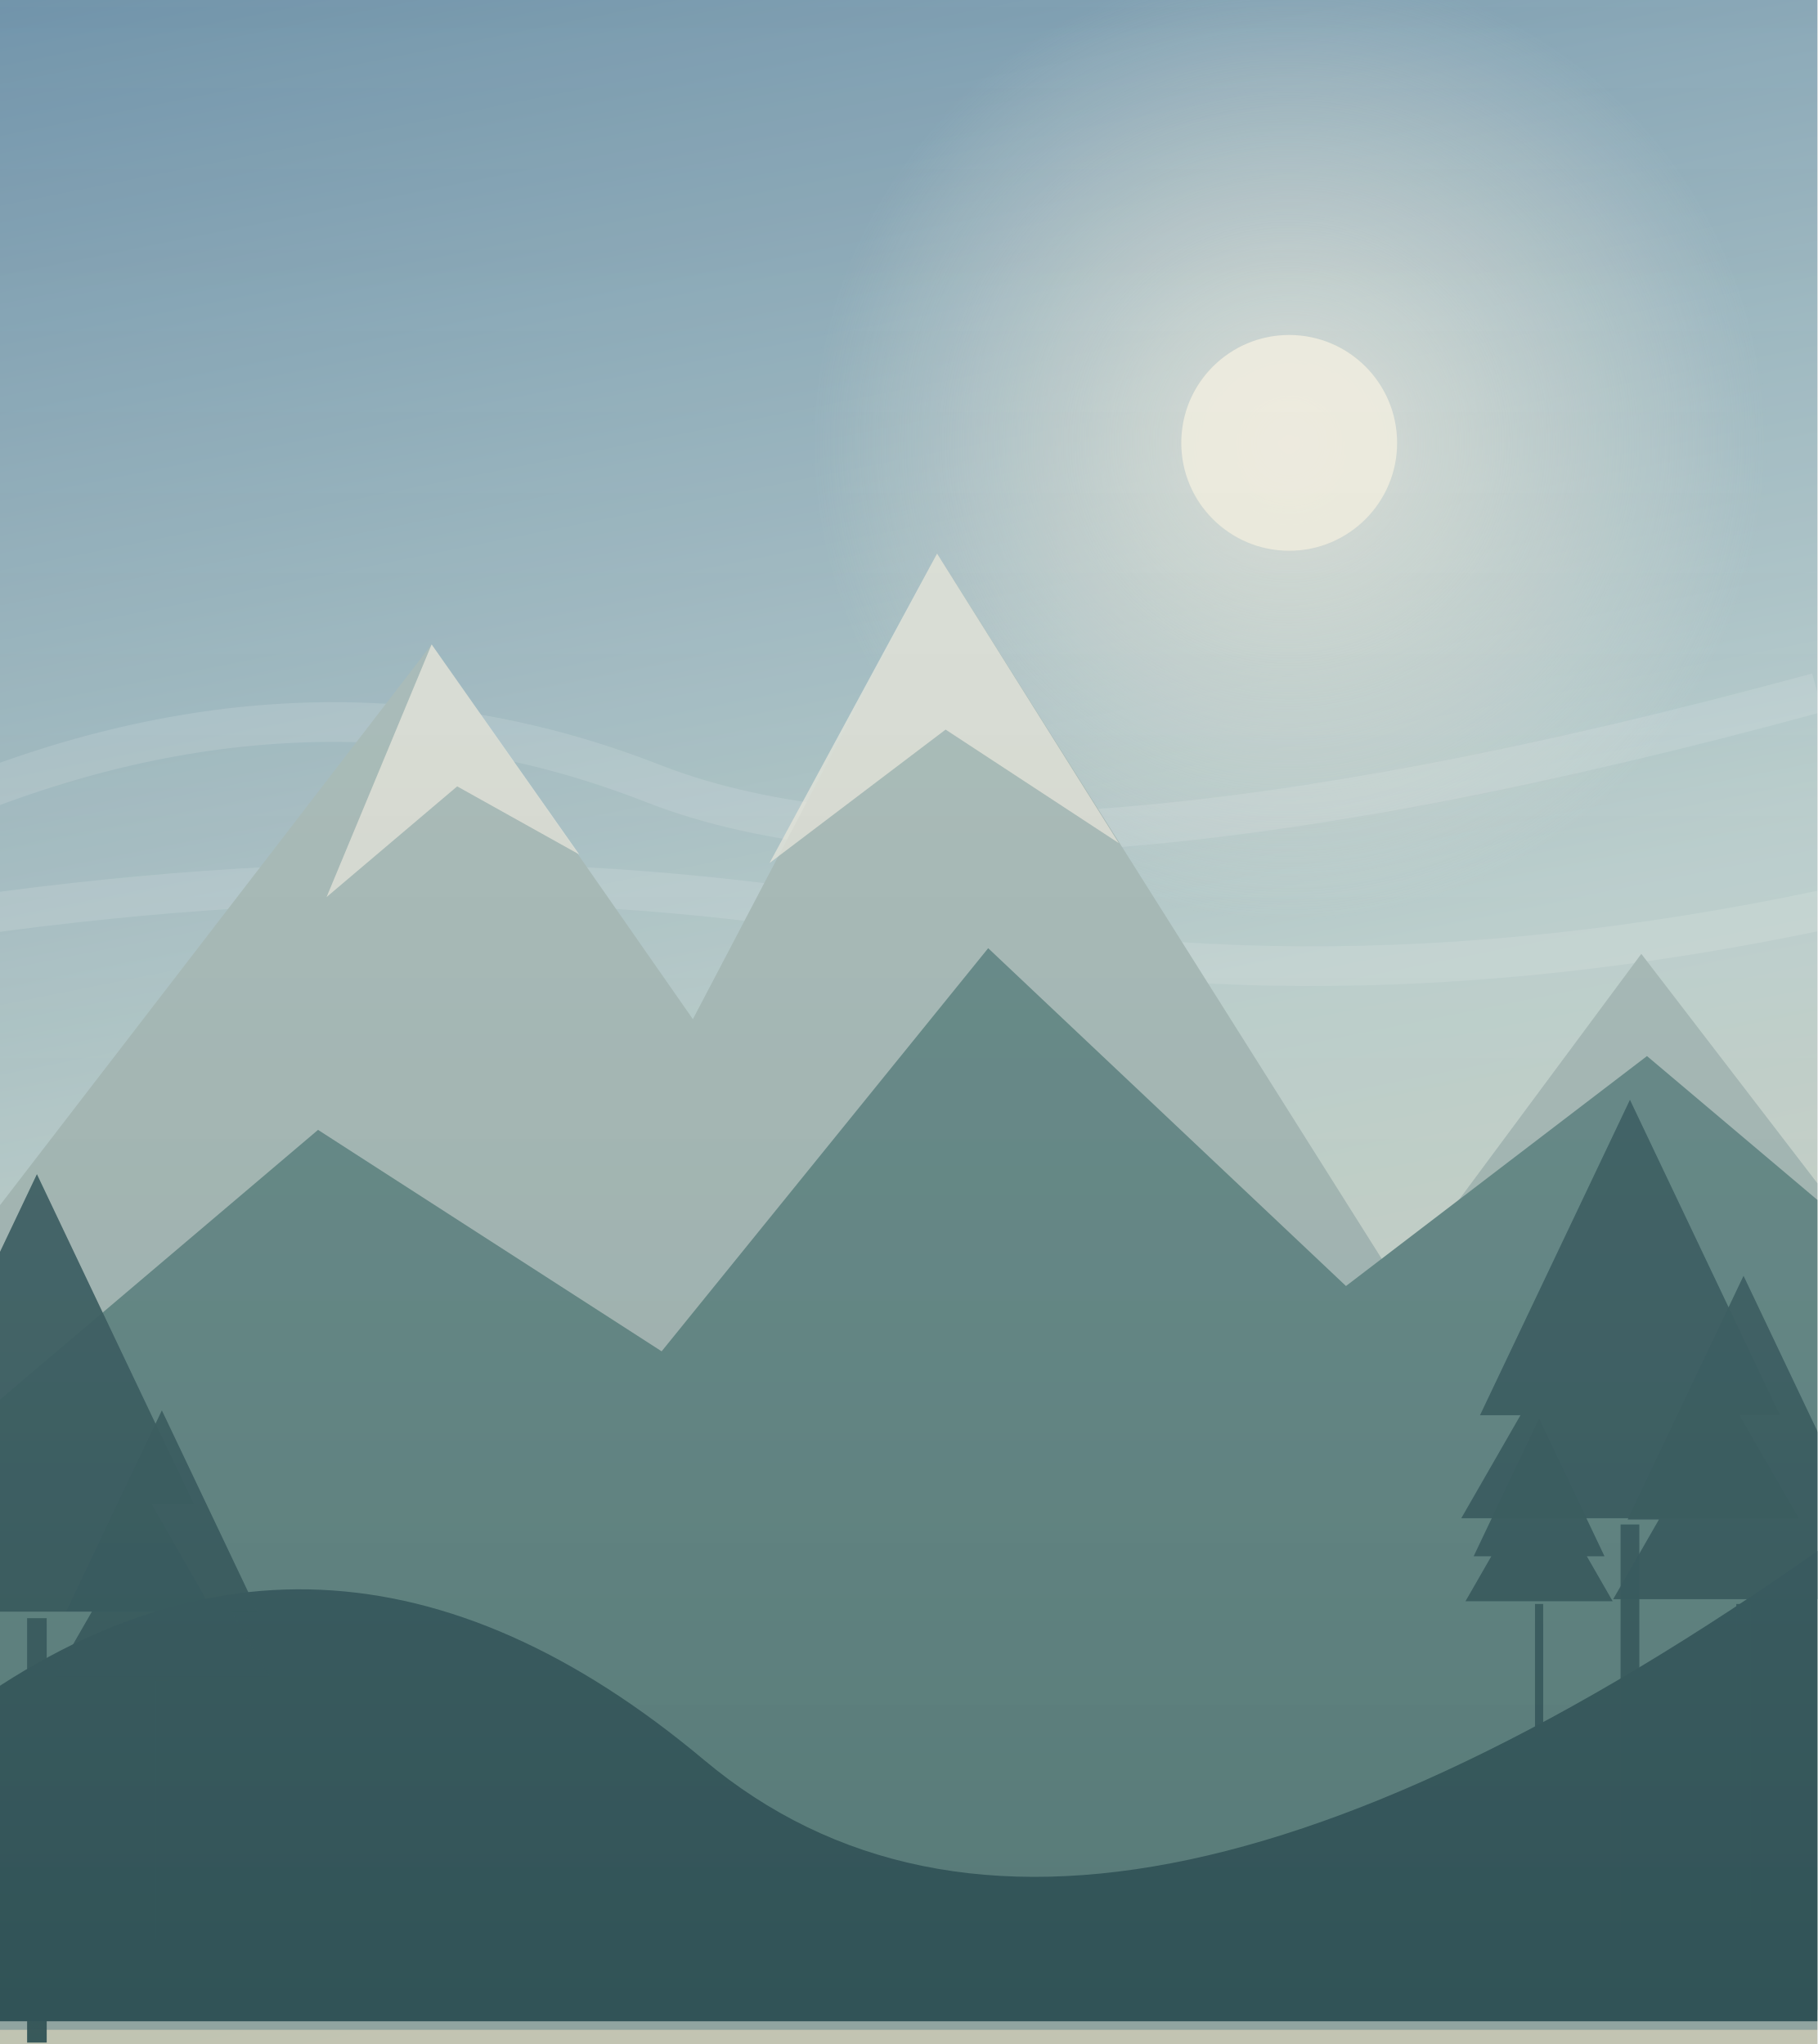
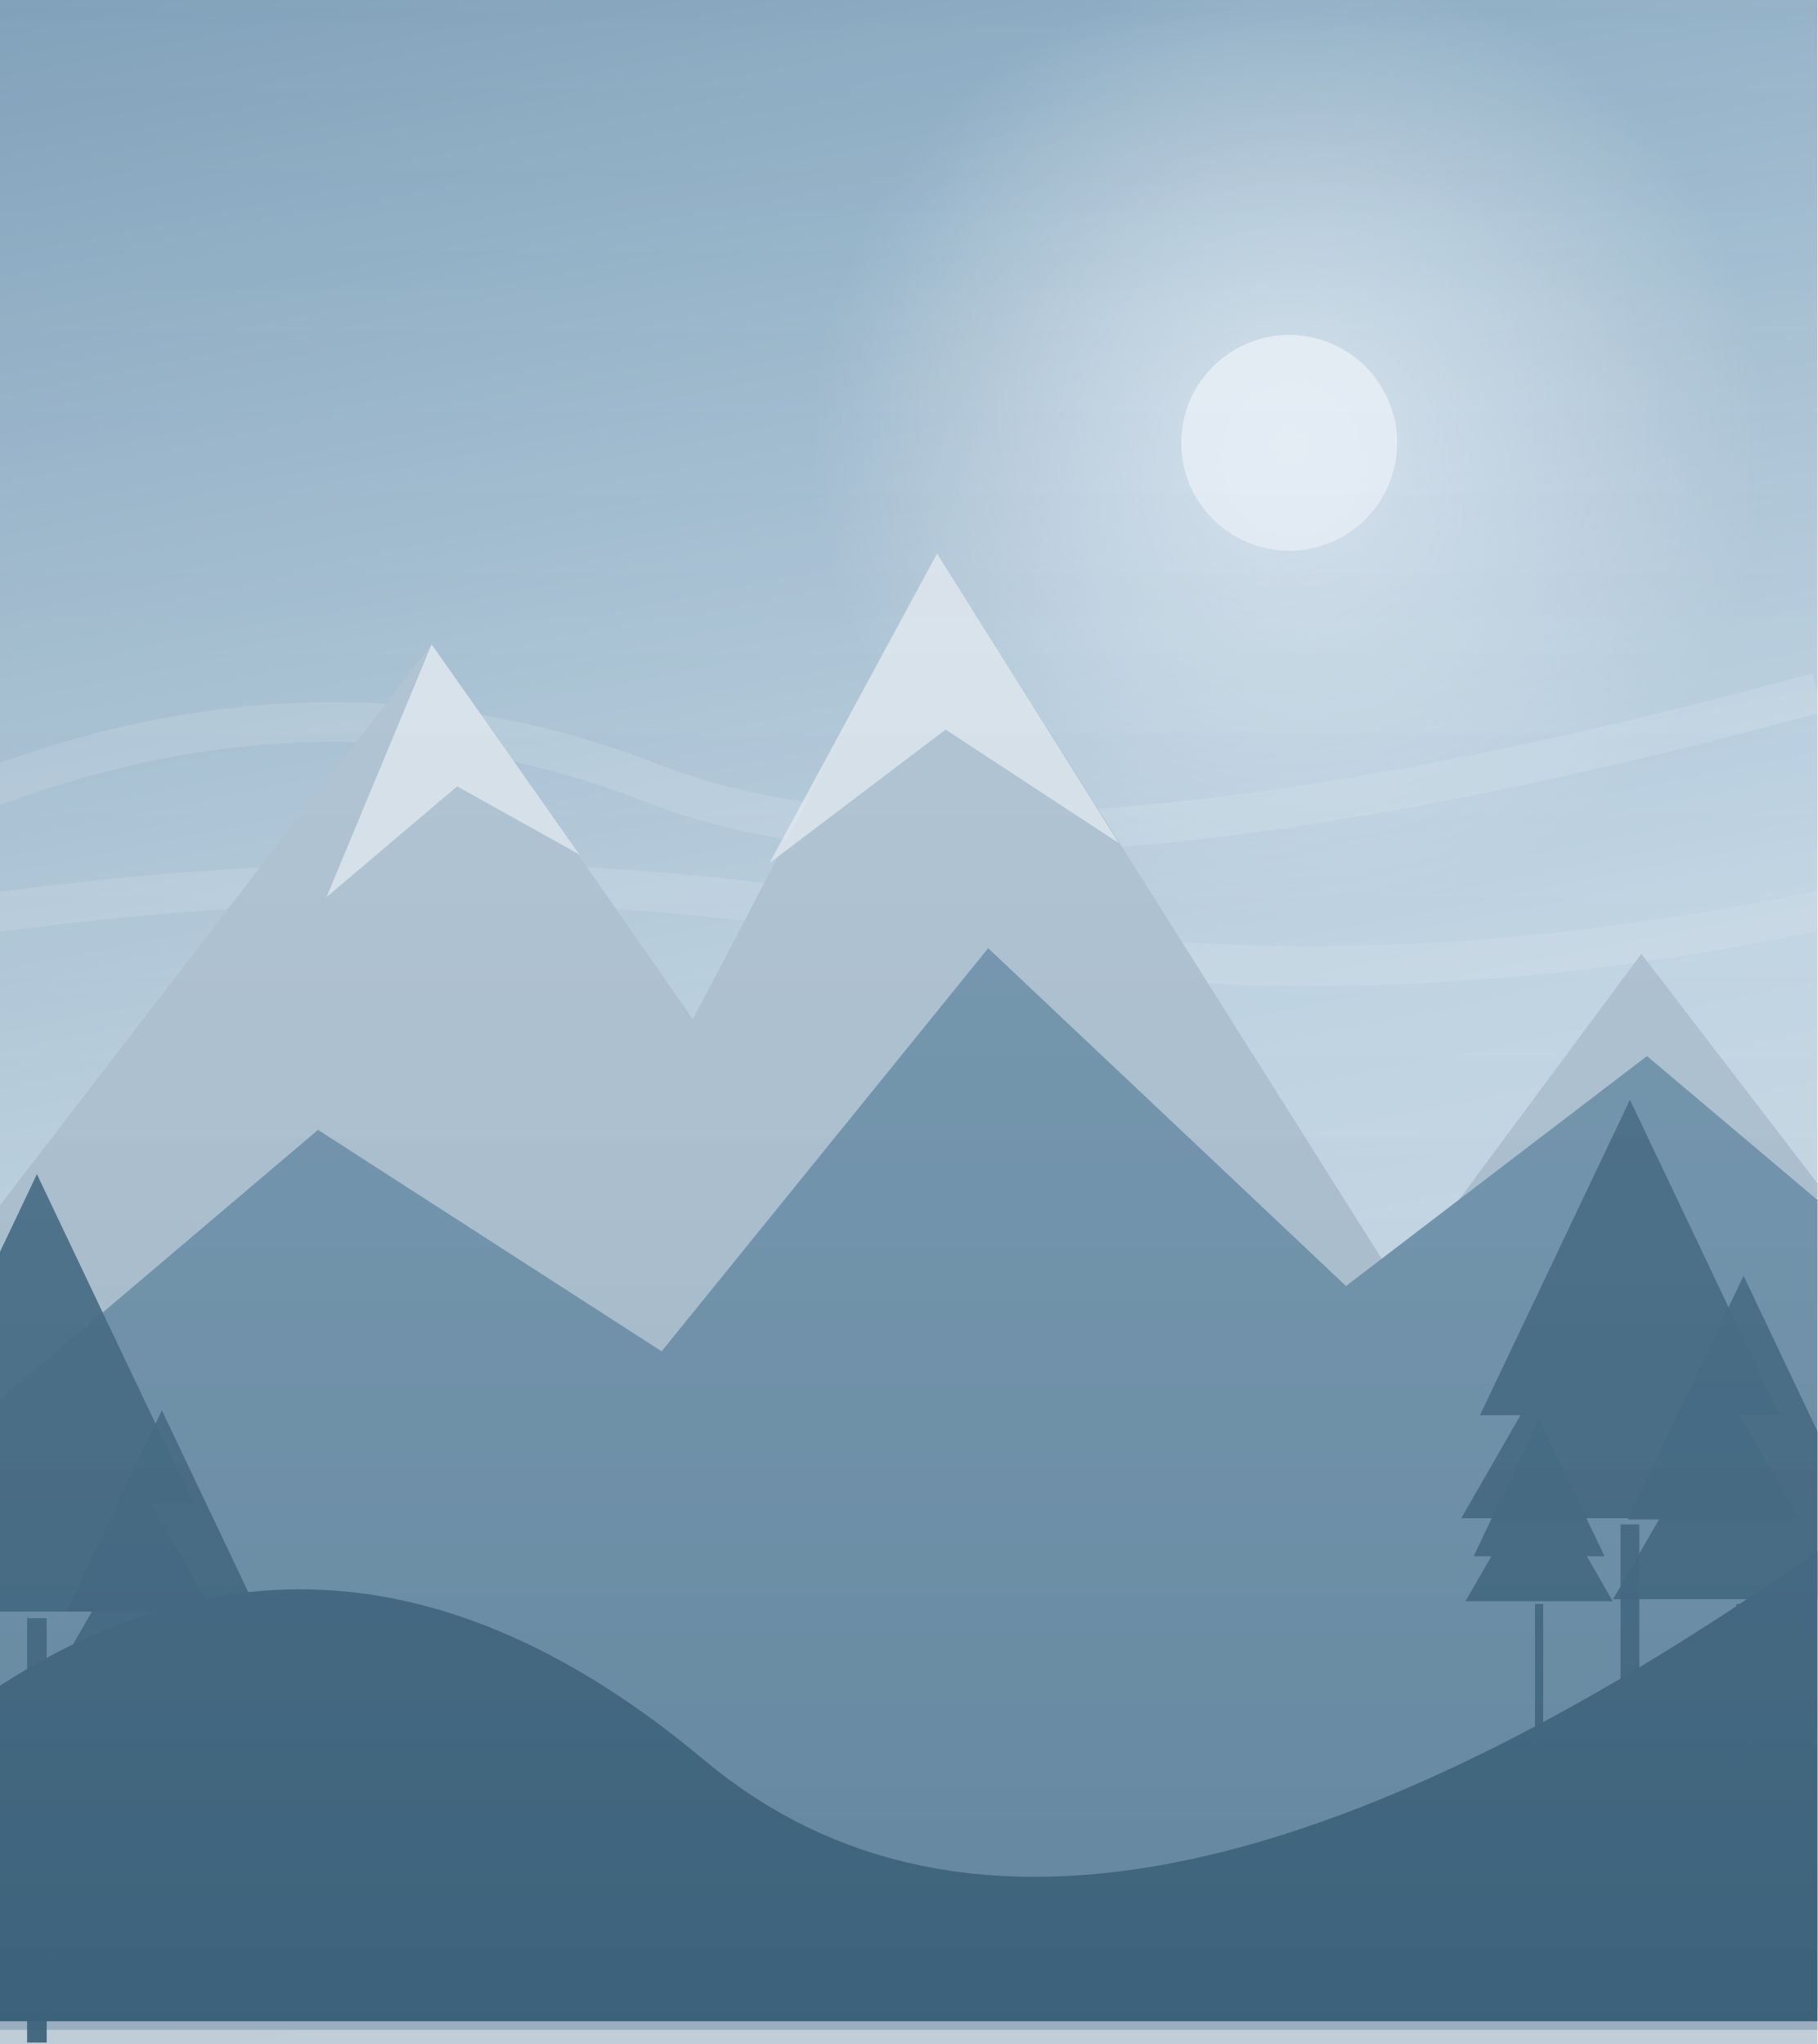
<svg xmlns="http://www.w3.org/2000/svg" viewBox="0 0 640 720" preserveAspectRatio="xMidYMid slice">
  <defs>
    <linearGradient id="sky" x2=".18" y2="1">
-       <stop stop-color="#688da5" />
-       <stop offset=".58" stop-color="#c0d4d2" />
-       <stop offset="1" stop-color="#e6e4cf" />
+       <stop stop-color="#789bb5" />
+       <stop offset=".58" stop-color="#c4d9e8" />
+       <stop offset="1" stop-color="#e1ebf4" />
    </linearGradient>
    <radialGradient id="glow">
-       <stop stop-color="#f4efe0" stop-opacity=".74" />
-       <stop offset="1" stop-color="#f4efe0" stop-opacity="0" />
+       <stop stop-color="#e9f1f8" stop-opacity=".74" />
+       <stop offset="1" stop-color="#e9f1f8" stop-opacity="0" />
    </radialGradient>
    <linearGradient id="veil" x2="0" y2="1">
      <stop stop-color="#fff" stop-opacity=".06" />
-       <stop offset="1" stop-color="#071c19" stop-opacity=".16" />
+       <stop offset="1" stop-color="#18354a" stop-opacity=".16" />
    </linearGradient>
  </defs>
  <path fill="url(#sky)" d="M0 0h640v720H0z" />
  <circle cx="454" cy="156" r="169" fill="url(#glow)" />
-   <circle cx="454" cy="156" r="38" fill="#f4efe0" opacity=".84" />
+   <circle cx="454" cy="156" r="38" fill="#e9f1f8" opacity=".84" />
  <path d="M-20 284q130-55 250-8t410-32M-20 324q188-28 351 4t360-19" fill="none" stroke="#fff" stroke-opacity=".14" stroke-width="14" />
-   <path d="M-35 470 152 227l92 132 86-164 162 257 86-116 99 129v250H-35Z" fill="#a9bcb9" />
-   <path d="m152 227 52 74-43-24-46 39Zm178-32 64 102-61-40-62 47Z" fill="#f1eee2" opacity=".72" />
-   <path d="M-20 510 112 398 233 476 348 334 474 453 580 372 670 448v260H-20Z" fill="#648987" />
-   <path d="M-20 608Q112 506 248 620t412-88v180H-20Z" fill="#385c61" />
-   <g transform="translate(13 570) scale(1.15)" fill="#385c61" opacity=".94">
+   <path d="M-35 470 152 227l92 132 86-164 162 257 86-116 99 129v250H-35Z" fill="#b1c5d5" />
+   <path d="m152 227 52 74-43-24-46 39Zm178-32 64 102-61-40-62 47Z" fill="#edf3f8" opacity=".72" />
+   <path d="M-20 510 112 398 233 476 348 334 474 453 580 372 670 448v260H-20Z" fill="#7195ae" />
+   <path d="M-20 608Q112 506 248 620t412-88v180H-20Z" fill="#436a84" />
+   <g transform="translate(13 570) scale(1.15)" fill="#436a84" opacity=".94">
    <path d="M-3 0h6v130h-6z" />
    <path d="M0-136-48-35h96ZM0-96-54-2h108Z" />
  </g>
-   <g transform="translate(57 592) scale(0.7)" fill="#385c61" opacity=".94">
+   <g transform="translate(57 592) scale(0.7)" fill="#436a84" opacity=".94">
    <path d="M-3 0h6v130h-6z" />
    <path d="M0-136-48-35h96ZM0-96-54-2h108Z" />
  </g>
-   <g transform="translate(574 537) scale(1.1)" fill="#385c61" opacity=".94">
+   <g transform="translate(574 537) scale(1.1)" fill="#436a84" opacity=".94">
    <path d="M-3 0h6v130h-6z" />
    <path d="M0-136-48-35h96ZM0-96-54-2h108Z" />
  </g>
-   <g transform="translate(614 565) scale(0.85)" fill="#385c61" opacity=".94">
+   <g transform="translate(614 565) scale(0.85)" fill="#436a84" opacity=".94">
    <path d="M-3 0h6v130h-6z" />
    <path d="M0-136-48-35h96ZM0-96-54-2h108Z" />
  </g>
-   <g transform="translate(542 565) scale(0.48)" fill="#385c61" opacity=".94">
+   <g transform="translate(542 565) scale(0.48)" fill="#436a84" opacity=".94">
    <path d="M-3 0h6v130h-6z" />
    <path d="M0-136-48-35h96ZM0-96-54-2h108Z" />
  </g>
  <path fill="url(#veil)" d="M0 0h640v720H0z" />
</svg>
